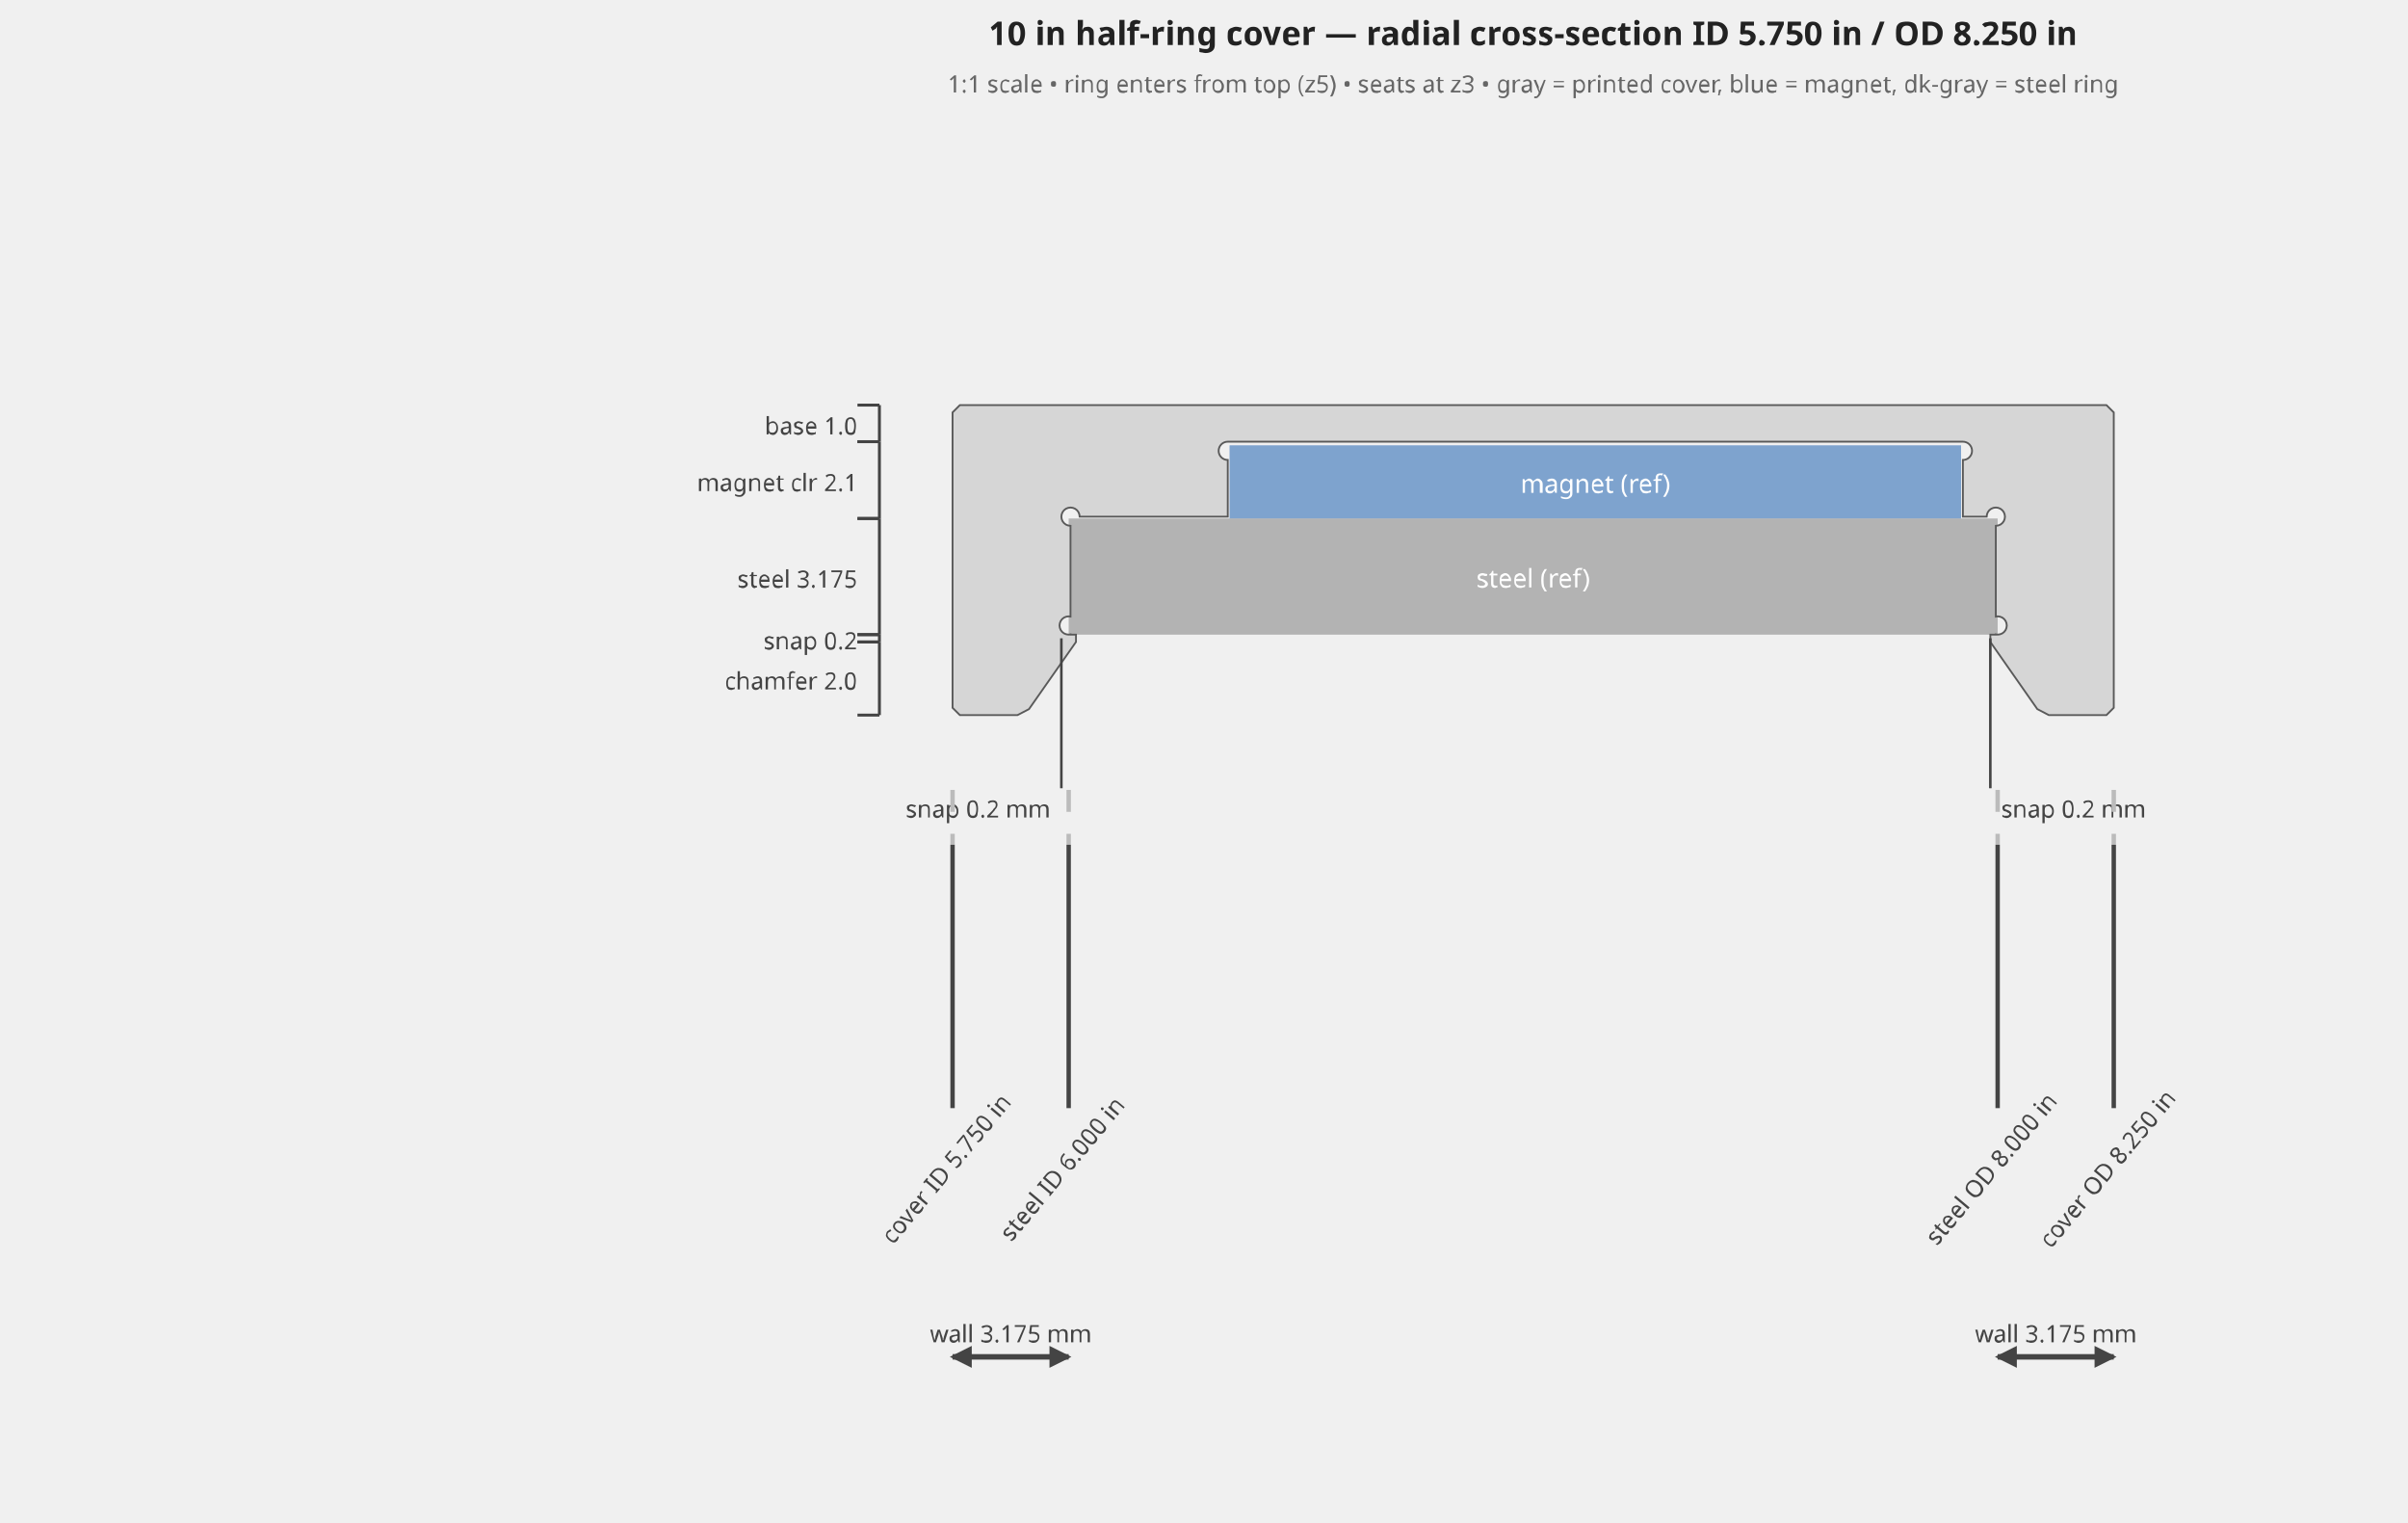
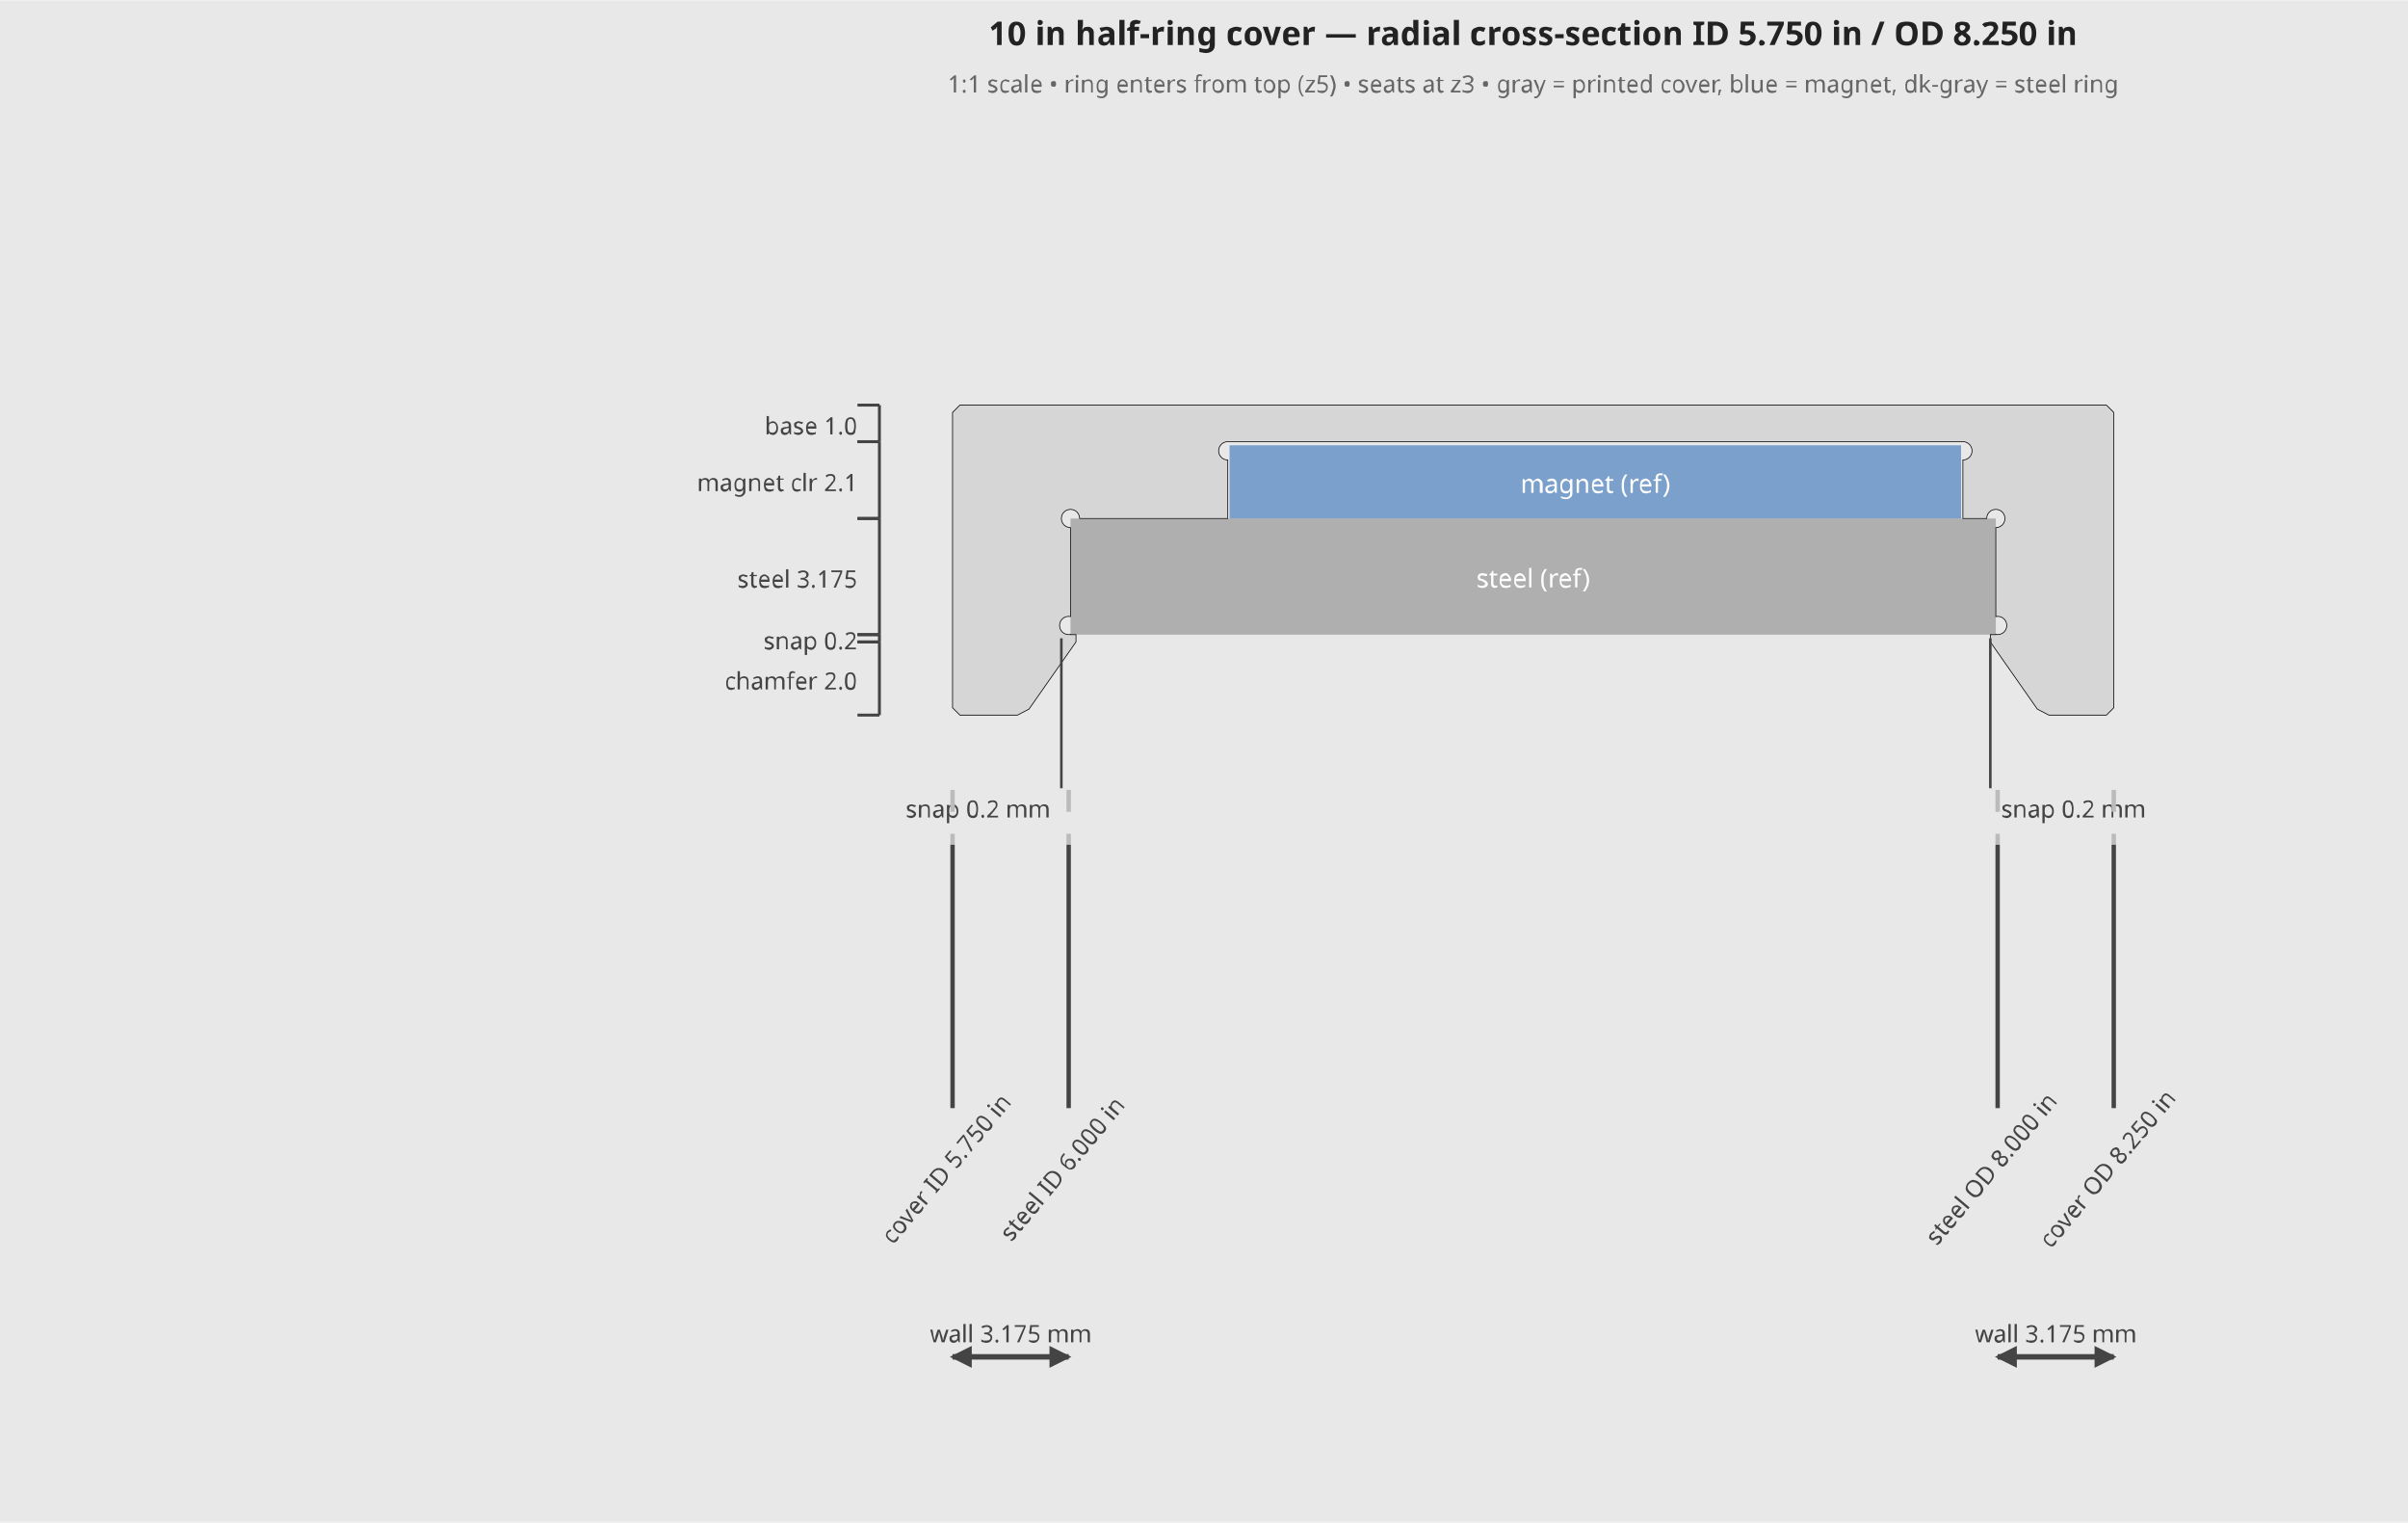
<svg xmlns="http://www.w3.org/2000/svg" width="65.8mm" height="41.6mm" viewBox="46.980 -11.045 65.840 41.565">
  <defs>
    <marker id="a1" markerWidth="4" markerHeight="4" refX="3.5" refY="2" orient="auto">
      <path d="M0,0 L4,2 L0,4 Z" fill="#444" />
    </marker>
    <marker id="a2" markerWidth="4" markerHeight="4" refX="0.5" refY="2" orient="auto">
      <path d="M4,0 L0,2 L4,4 Z" fill="#444" />
    </marker>
  </defs>
+   <rect x="46.980" y="-11.045" width="65.840" height="41.565" fill="#e8e8e8" />
  <text x="88.900" y="-9.845" text-anchor="middle" font-family="sans-serif" font-size="0.9" font-weight="bold" fill="#222">10 in half-ring cover — radial cross-section  ID 5.750 in / OD 8.250 in</text>
  <text x="88.900" y="-8.545" text-anchor="middle" font-family="sans-serif" font-size="0.65" font-weight="normal" fill="#666">1:1 scale • ring enters from top (z5) • seats at z3 • gray = printed cover, blue = magnet, dk-gray = steel ring</text>
  <rect x="80.600" y="1.100" width="20.000" height="2.000" fill="#4a90e2" fill-opacity="0.2" stroke="none" />
  <rect x="80.600" y="1.100" width="20.000" height="2.000" fill="#2e6bb0" fill-opacity="0.5" stroke="none" />
-   <rect x="76.200" y="3.100" width="25.400" height="3.175" fill="#777" fill-opacity="0.5" stroke="none" />
+   <rect x="76.250" y="3.100" width="25.300" height="3.175" fill="#777" fill-opacity="0.5" stroke="none" />
  <text x="88.900" y="4.987" text-anchor="middle" font-family="sans-serif" font-size="0.7" font-weight="normal" fill="white">steel (ref)</text>
  <text x="90.600" y="2.400" text-anchor="middle" font-family="sans-serif" font-size="0.7" font-weight="normal" fill="white">magnet (ref)</text>
  <g transform="scale(1,-1)" stroke-linecap="round">
-     <g fill="rgb(214,214,214)" stroke="rgb(89,89,89)" stroke-width="0.05" id="cover">
-       <path d="M 104.575,0.0 L 73.225,0.0 L 73.025,-0.2 L 73.025,-8.275 L 73.225,-8.475 L 74.8,-8.475 L 75.115,-8.311 Q 75.752,-7.401 76.4,-6.475 L 76.4,-6.275 L 76.25,-6.275 L 76.25,-6.268 L 76.2,-6.275 L 76.135,-6.266 L 76.075,-6.242 L 76.023,-6.202 L 75.983,-6.15 L 75.959,-6.09 L 75.95,-6.025 L 75.959,-5.96 L 75.983,-5.9 L 76.023,-5.848 L 76.075,-5.808 L 76.135,-5.784 L 76.2,-5.775 L 76.25,-5.782 L 76.25,-3.3 L 76.185,-3.291 L 76.125,-3.267 L 76.073,-3.227 L 76.033,-3.175 L 76.009,-3.115 L 76.0,-3.05 L 76.009,-2.985 L 76.033,-2.925 L 76.073,-2.873 L 76.125,-2.833 L 76.185,-2.809 L 76.25,-2.8 L 76.315,-2.809 L 76.375,-2.833 L 76.427,-2.873 L 76.467,-2.925 L 76.491,-2.985 L 76.5,-3.05 L 80.55,-3.05 L 80.55,-1.5 A 0.25,0.25 -90.0 0,0 80.55,-1.0 L 100.65,-1.0 A 0.25,0.25 -90.0 0,0 100.65,-1.5 L 100.65,-3.05 L 101.3,-3.05 L 101.309,-2.985 L 101.333,-2.925 L 101.373,-2.873 L 101.425,-2.833 L 101.485,-2.809 L 101.55,-2.8 L 101.615,-2.809 L 101.675,-2.833 L 101.727,-2.873 L 101.767,-2.925 L 101.791,-2.985 L 101.8,-3.05 L 101.791,-3.115 L 101.767,-3.175 L 101.727,-3.227 L 101.675,-3.267 L 101.615,-3.291 L 101.55,-3.3 L 101.55,-5.782 L 101.6,-5.775 L 101.665,-5.784 L 101.725,-5.808 L 101.777,-5.848 L 101.817,-5.9 L 101.841,-5.96 L 101.85,-6.025 L 101.841,-6.09 L 101.817,-6.15 L 101.777,-6.202 L 101.725,-6.242 L 101.665,-6.266 L 101.6,-6.275 L 101.55,-6.268 L 101.55,-6.275 L 101.4,-6.275 L 101.4,-6.475 Q 102.039,-7.387 102.685,-8.311 L 103.0,-8.475 L 104.575,-8.475 L 104.775,-8.275 L 104.775,-0.2 L 104.575,0.0" />
+     <g fill="rgb(214,214,214)" stroke="rgb(0,0,0)" stroke-width="0.02" id="cover">
+       <path d="M 104.575,0.0 L 73.225,0.0 L 73.025,-0.2 L 73.025,-8.275 L 73.225,-8.475 L 74.8,-8.475 L 75.115,-8.311 Q 75.752,-7.401 76.4,-6.475 L 76.4,-6.275 L 76.25,-6.275 L 76.25,-6.268 L 76.2,-6.275 L 76.135,-6.266 L 76.075,-6.242 L 76.023,-6.202 L 75.983,-6.15 L 75.959,-6.09 L 75.95,-6.025 L 75.959,-5.96 L 75.983,-5.9 L 76.023,-5.848 L 76.075,-5.808 L 76.135,-5.784 L 76.2,-5.775 L 76.25,-5.782 L 76.25,-3.35 L 76.185,-3.341 L 76.125,-3.317 L 76.073,-3.277 L 76.033,-3.225 L 76.009,-3.165 L 76.0,-3.1 L 76.009,-3.035 L 76.033,-2.975 L 76.073,-2.923 L 76.125,-2.883 L 76.185,-2.859 L 76.25,-2.85 L 76.315,-2.859 L 76.375,-2.883 L 76.427,-2.923 L 76.467,-2.975 L 76.491,-3.035 L 76.5,-3.1 L 80.55,-3.1 L 80.55,-1.5 A 0.25,0.25 -90.0 0,0 80.55,-1.0 L 100.65,-1.0 A 0.25,0.25 -90.0 0,0 100.65,-1.5 L 100.65,-3.1 L 101.3,-3.1 L 101.309,-3.035 L 101.333,-2.975 L 101.373,-2.923 L 101.425,-2.883 L 101.485,-2.859 L 101.55,-2.85 L 101.615,-2.859 L 101.675,-2.883 L 101.727,-2.923 L 101.767,-2.975 L 101.791,-3.035 L 101.8,-3.1 L 101.791,-3.165 L 101.767,-3.225 L 101.727,-3.277 L 101.675,-3.317 L 101.615,-3.341 L 101.55,-3.35 L 101.55,-5.782 L 101.6,-5.775 L 101.665,-5.784 L 101.725,-5.808 L 101.777,-5.848 L 101.817,-5.9 L 101.841,-5.96 L 101.85,-6.025 L 101.841,-6.09 L 101.817,-6.15 L 101.777,-6.202 L 101.725,-6.242 L 101.665,-6.266 L 101.6,-6.275 L 101.55,-6.268 L 101.55,-6.275 L 101.4,-6.275 L 101.4,-6.475 Q 102.039,-7.387 102.685,-8.311 L 103.0,-8.475 L 104.575,-8.475 L 104.775,-8.275 L 104.775,-0.2 L 104.575,0.0" />
    </g>
  </g>
  <line x1="70.425" y1="0.000" x2="71.025" y2="0.000" stroke="#444" stroke-width="0.08" />
  <line x1="70.425" y1="1.000" x2="71.025" y2="1.000" stroke="#444" stroke-width="0.08" />
  <line x1="71.025" y1="0.000" x2="71.025" y2="1.000" stroke="#444" stroke-width="0.08" />
  <text x="70.425" y="0.800" text-anchor="end" font-family="sans-serif" font-size="0.65" font-weight="normal" fill="#444">base 1.0</text>
  <line x1="70.425" y1="1.000" x2="71.025" y2="1.000" stroke="#444" stroke-width="0.08" />
  <line x1="70.425" y1="3.100" x2="71.025" y2="3.100" stroke="#444" stroke-width="0.08" />
  <line x1="71.025" y1="1.000" x2="71.025" y2="3.100" stroke="#444" stroke-width="0.08" />
  <text x="70.425" y="2.350" text-anchor="end" font-family="sans-serif" font-size="0.65" font-weight="normal" fill="#444">magnet clr 2.1</text>
  <line x1="70.425" y1="3.100" x2="71.025" y2="3.100" stroke="#444" stroke-width="0.08" />
  <line x1="70.425" y1="6.275" x2="71.025" y2="6.275" stroke="#444" stroke-width="0.08" />
  <line x1="71.025" y1="3.100" x2="71.025" y2="6.275" stroke="#444" stroke-width="0.08" />
  <text x="70.425" y="4.987" text-anchor="end" font-family="sans-serif" font-size="0.65" font-weight="normal" fill="#444">steel 3.175</text>
  <line x1="70.425" y1="6.275" x2="71.025" y2="6.275" stroke="#444" stroke-width="0.08" />
  <line x1="70.425" y1="6.475" x2="71.025" y2="6.475" stroke="#444" stroke-width="0.08" />
  <line x1="71.025" y1="6.275" x2="71.025" y2="6.475" stroke="#444" stroke-width="0.08" />
  <text x="70.425" y="6.675" text-anchor="end" font-family="sans-serif" font-size="0.65" font-weight="normal" fill="#444">snap 0.2</text>
  <line x1="70.425" y1="6.475" x2="71.025" y2="6.475" stroke="#444" stroke-width="0.08" />
  <line x1="70.425" y1="8.475" x2="71.025" y2="8.475" stroke="#444" stroke-width="0.08" />
  <line x1="71.025" y1="6.475" x2="71.025" y2="8.475" stroke="#444" stroke-width="0.08" />
  <text x="70.425" y="7.775" text-anchor="end" font-family="sans-serif" font-size="0.65" font-weight="normal" fill="#444">chamfer 2.0</text>
  <line x1="76.000" y1="6.375" x2="76.000" y2="10.475" stroke="#444" stroke-width="0.07" />
  <text x="75.700" y="11.275" text-anchor="end" font-family="sans-serif" font-size="0.65" font-weight="normal" fill="#444">snap 0.2 mm</text>
  <line x1="101.400" y1="6.375" x2="101.400" y2="10.475" stroke="#444" stroke-width="0.07" />
  <text x="101.700" y="11.275" text-anchor="start" font-family="sans-serif" font-size="0.65" font-weight="normal" fill="#444">snap 0.2 mm</text>
  <line x1="73.025" y1="10.520" x2="73.025" y2="12.020" stroke="#bbb" stroke-width="0.12" stroke-dasharray="0.6,0.6" />
  <line x1="73.025" y1="12.020" x2="73.025" y2="19.220" stroke="#444" stroke-width="0.12" />
  <text x="73.025" y="21.020" text-anchor="middle" font-family="sans-serif" font-size="0.65" font-weight="normal" fill="#444" transform="rotate(-50,73.025,21.020)">cover ID 5.750 in</text>
  <line x1="76.200" y1="10.520" x2="76.200" y2="12.020" stroke="#bbb" stroke-width="0.12" stroke-dasharray="0.6,0.6" />
  <line x1="76.200" y1="12.020" x2="76.200" y2="19.220" stroke="#444" stroke-width="0.12" />
  <text x="76.200" y="21.020" text-anchor="middle" font-family="sans-serif" font-size="0.65" font-weight="normal" fill="#444" transform="rotate(-50,76.200,21.020)">steel ID 6.000 in</text>
  <line x1="101.600" y1="10.520" x2="101.600" y2="12.020" stroke="#bbb" stroke-width="0.12" stroke-dasharray="0.6,0.6" />
  <line x1="101.600" y1="12.020" x2="101.600" y2="19.220" stroke="#444" stroke-width="0.12" />
  <text x="101.600" y="21.020" text-anchor="middle" font-family="sans-serif" font-size="0.65" font-weight="normal" fill="#444" transform="rotate(-50,101.600,21.020)">steel OD 8.000 in</text>
  <line x1="104.775" y1="10.520" x2="104.775" y2="12.020" stroke="#bbb" stroke-width="0.12" stroke-dasharray="0.6,0.6" />
  <line x1="104.775" y1="12.020" x2="104.775" y2="19.220" stroke="#444" stroke-width="0.12" />
  <text x="104.775" y="21.020" text-anchor="middle" font-family="sans-serif" font-size="0.65" font-weight="normal" fill="#444" transform="rotate(-50,104.775,21.020)">cover OD 8.250 in</text>
  <line x1="73.025" y1="26.020" x2="76.200" y2="26.020" stroke="#444" stroke-width="0.15" marker-start="url(#a2)" marker-end="url(#a1)" />
  <text x="74.612" y="25.620" text-anchor="middle" font-family="sans-serif" font-size="0.65" font-weight="normal" fill="#444">wall 3.175 mm</text>
  <line x1="101.600" y1="26.020" x2="104.775" y2="26.020" stroke="#444" stroke-width="0.15" marker-start="url(#a2)" marker-end="url(#a1)" />
  <text x="103.188" y="25.620" text-anchor="middle" font-family="sans-serif" font-size="0.65" font-weight="normal" fill="#444">wall 3.175 mm</text>
</svg>
